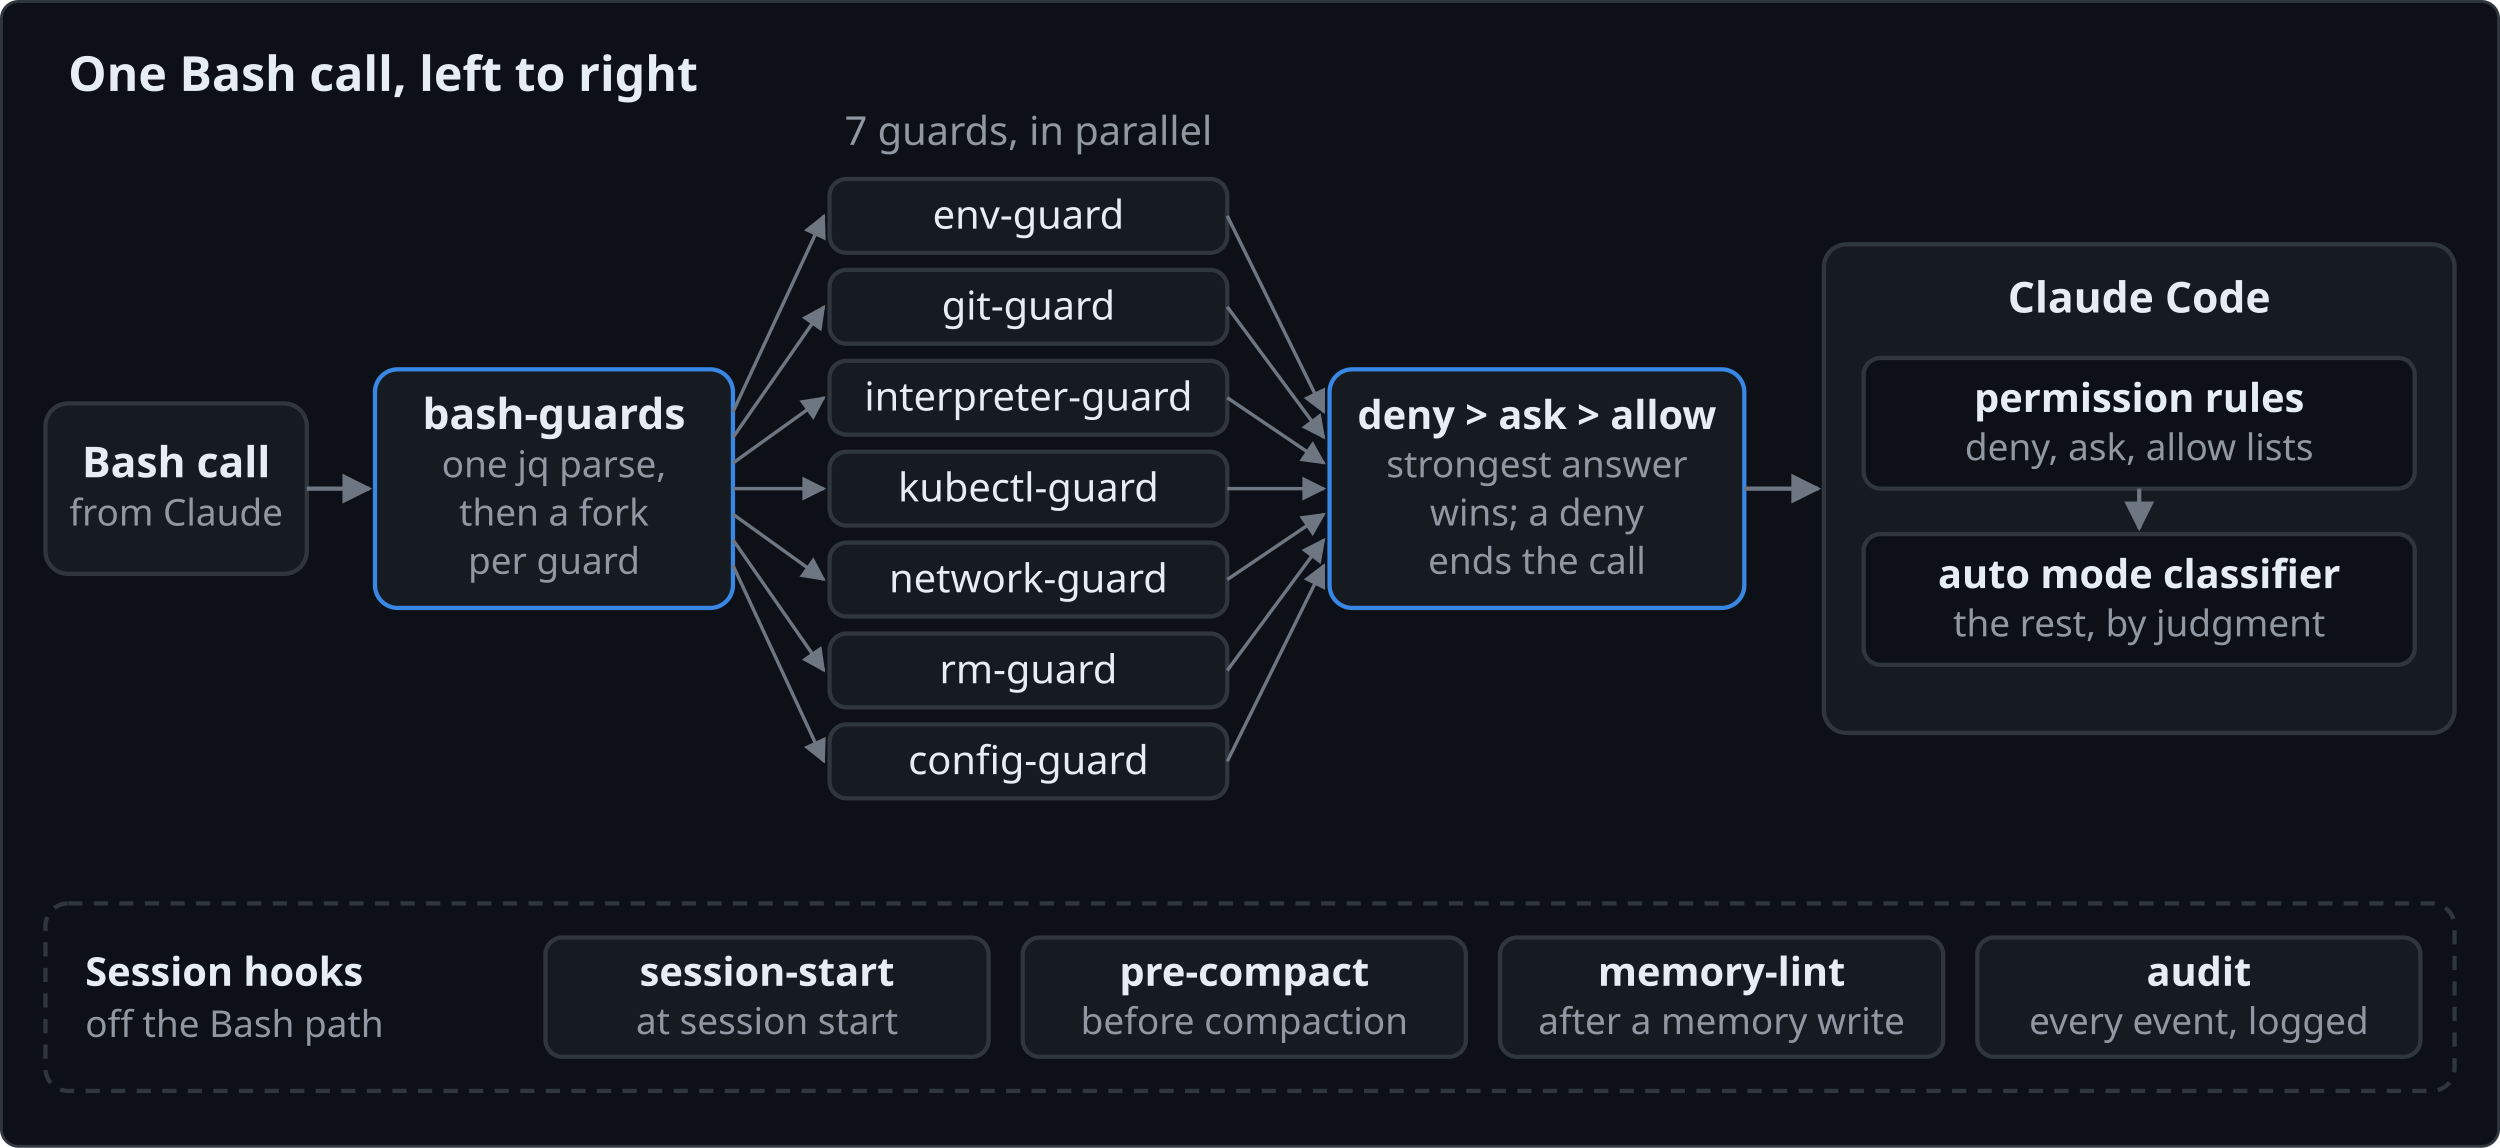
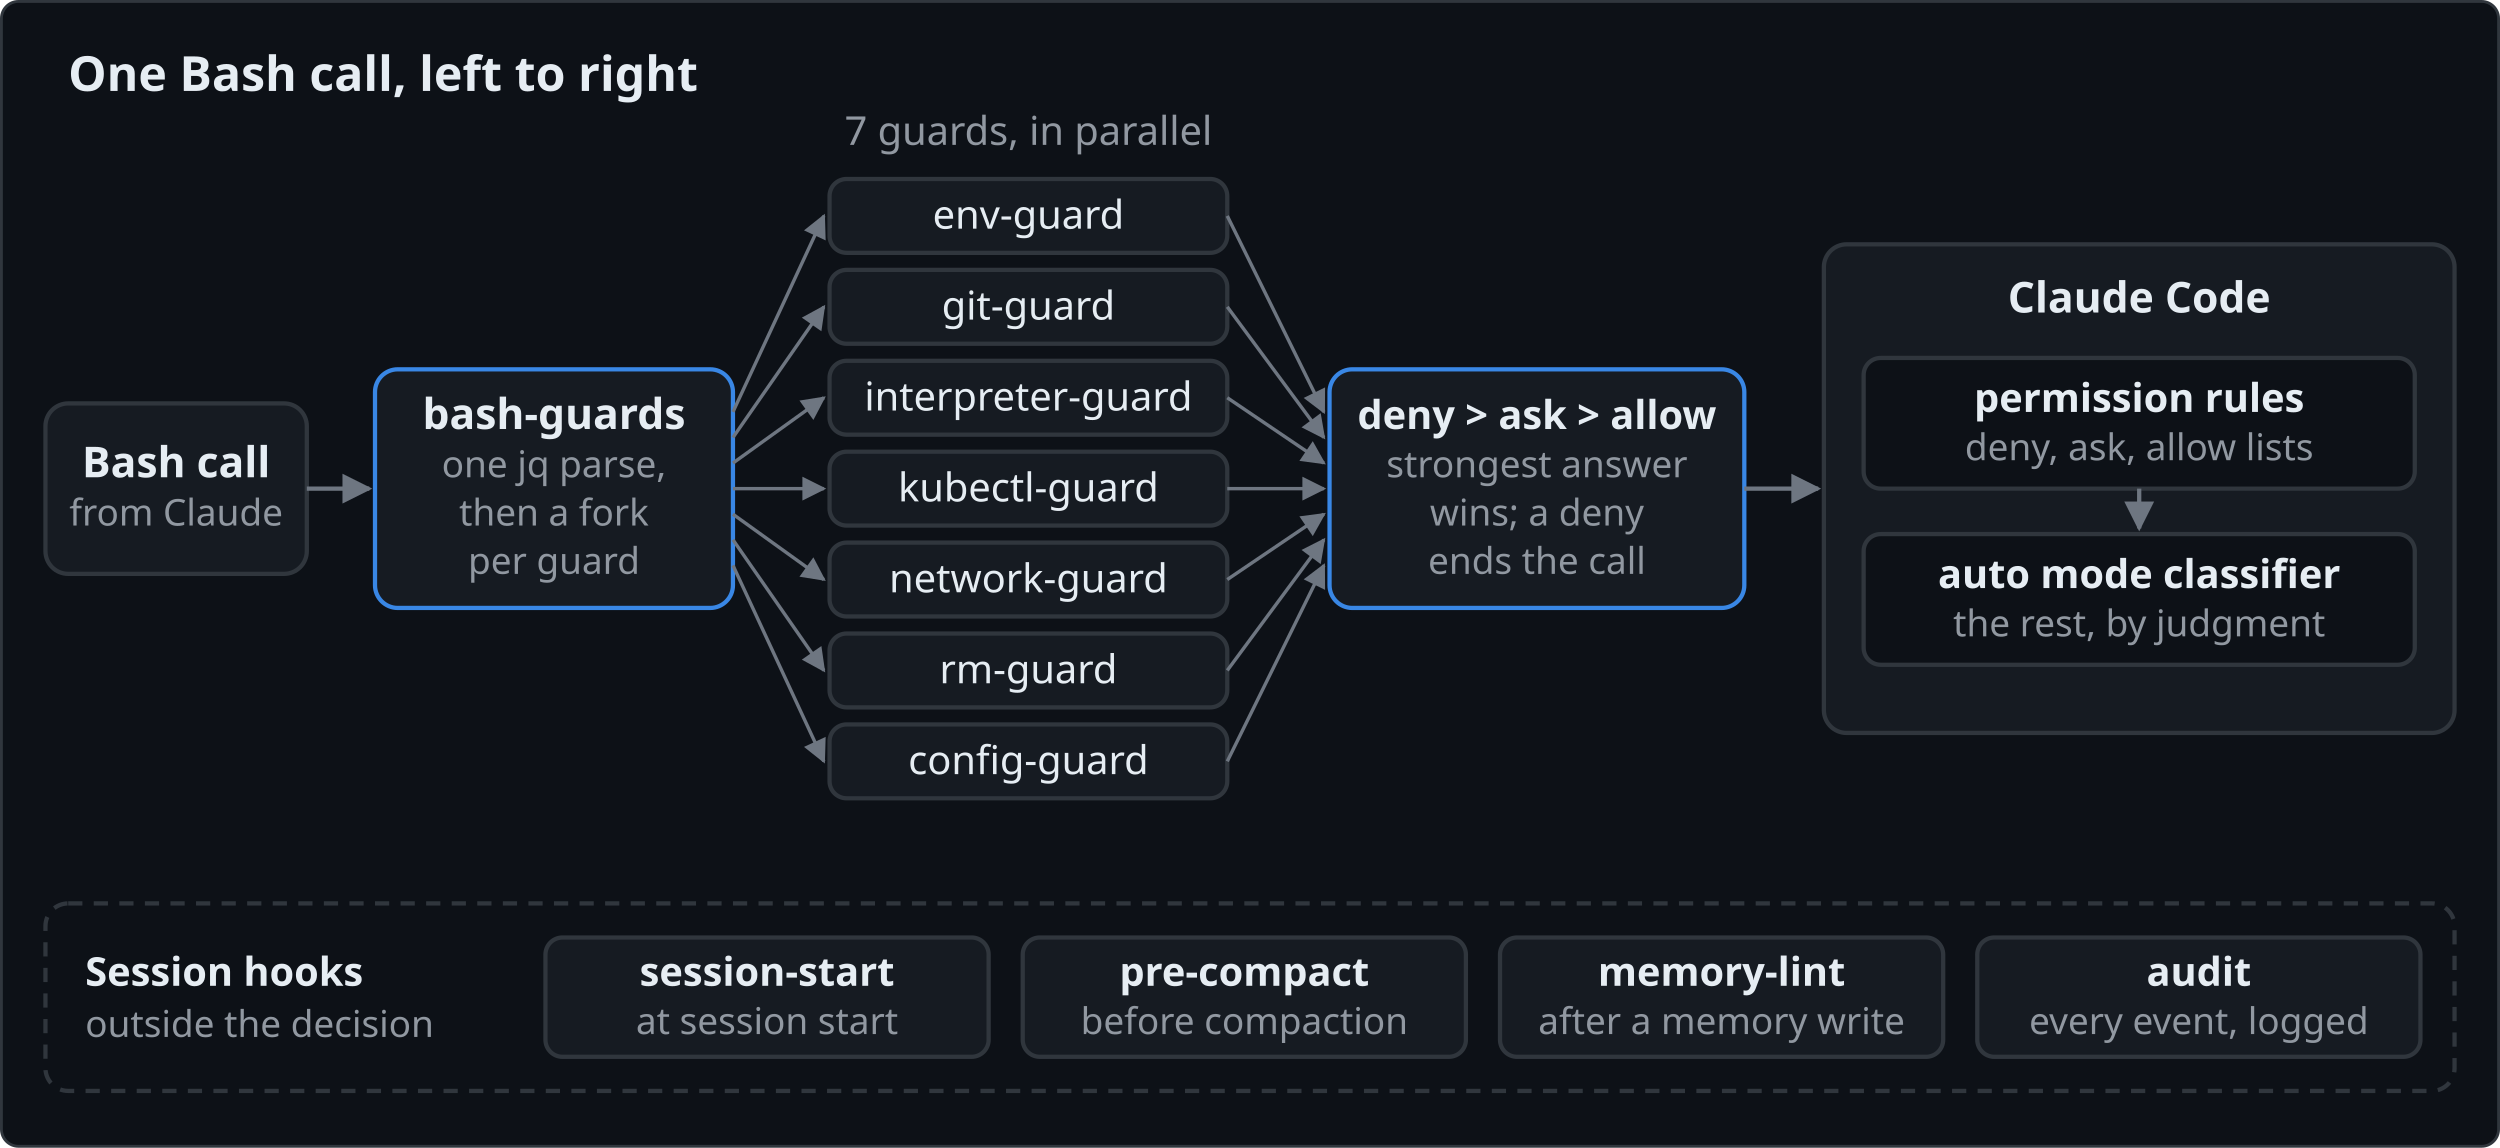
<svg xmlns="http://www.w3.org/2000/svg" width="880" height="404" viewBox="0 0 880 404" role="img" aria-labelledby="t d" font-family="-apple-system, BlinkMacSystemFont, 'Segoe UI', 'Noto Sans', Helvetica, Arial, sans-serif">
  <rect x="0.5" y="0.5" width="879" height="403" rx="6" fill="#0d1117" stroke="#30363d" />
  <defs>
    <marker id="head" viewBox="0 0 10 10" refX="9" refY="5" markerWidth="7" markerHeight="7" orient="auto-start-reverse">
      <path d="M0 0 L10 5 L0 10 z" fill="#6e7681" />
    </marker>
  </defs>
  <text x="24" y="32" font-size="17" fill="#e6edf3" font-weight="600">One Bash call, left to right</text>
  <rect x="16" y="142" width="92" height="60" rx="8" fill="#161b22" stroke="#30363d" stroke-width="1.5" />
  <text x="62" y="168" font-size="15" fill="#e6edf3" font-weight="600" text-anchor="middle">Bash call</text>
  <text x="62" y="185" font-size="13" fill="#9198a1" text-anchor="middle">from Claude</text>
  <rect x="132" y="130" width="126" height="84" rx="8" fill="#161b22" stroke="#3987e5" stroke-width="1.5" />
  <text x="195" y="151" font-size="15" fill="#e6edf3" font-weight="600" text-anchor="middle">bash-guards</text>
  <text x="195" y="168" font-size="13" fill="#9198a1" text-anchor="middle">one jq parse,</text>
  <text x="195" y="185" font-size="13" fill="#9198a1" text-anchor="middle">then a fork</text>
  <text x="195" y="202" font-size="13" fill="#9198a1" text-anchor="middle">per guard</text>
  <path d="M108 172 L130 172" stroke="#6e7681" stroke-width="1.5" fill="none" marker-end="url(#head)" />
  <text x="362" y="51" font-size="14" fill="#9198a1" text-anchor="middle">7 guards, in parallel</text>
  <rect x="292" y="63" width="140" height="26" rx="6" fill="#161b22" stroke="#30363d" stroke-width="1.5" />
  <text x="362" y="80.5" font-size="14" fill="#e6edf3" text-anchor="middle">env-guard</text>
  <path d="M258 145 L290 76" stroke="#6e7681" stroke-width="1.2" fill="none" marker-end="url(#head)" />
  <path d="M432 76 L466 145" stroke="#6e7681" stroke-width="1.2" fill="none" marker-end="url(#head)" />
  <rect x="292" y="95" width="140" height="26" rx="6" fill="#161b22" stroke="#30363d" stroke-width="1.5" />
  <text x="362" y="112.5" font-size="14" fill="#e6edf3" text-anchor="middle">git-guard</text>
  <path d="M258 154 L290 108" stroke="#6e7681" stroke-width="1.2" fill="none" marker-end="url(#head)" />
  <path d="M432 108 L466 154" stroke="#6e7681" stroke-width="1.2" fill="none" marker-end="url(#head)" />
  <rect x="292" y="127" width="140" height="26" rx="6" fill="#161b22" stroke="#30363d" stroke-width="1.5" />
  <text x="362" y="144.5" font-size="14" fill="#e6edf3" text-anchor="middle">interpreter-guard</text>
  <path d="M258 163 L290 140" stroke="#6e7681" stroke-width="1.2" fill="none" marker-end="url(#head)" />
  <path d="M432 140 L466 163" stroke="#6e7681" stroke-width="1.2" fill="none" marker-end="url(#head)" />
  <rect x="292" y="159" width="140" height="26" rx="6" fill="#161b22" stroke="#30363d" stroke-width="1.5" />
  <text x="362" y="176.5" font-size="14" fill="#e6edf3" text-anchor="middle">kubectl-guard</text>
  <path d="M258 172 L290 172" stroke="#6e7681" stroke-width="1.2" fill="none" marker-end="url(#head)" />
  <path d="M432 172 L466 172" stroke="#6e7681" stroke-width="1.2" fill="none" marker-end="url(#head)" />
  <rect x="292" y="191" width="140" height="26" rx="6" fill="#161b22" stroke="#30363d" stroke-width="1.5" />
  <text x="362" y="208.5" font-size="14" fill="#e6edf3" text-anchor="middle">network-guard</text>
  <path d="M258 181 L290 204" stroke="#6e7681" stroke-width="1.2" fill="none" marker-end="url(#head)" />
  <path d="M432 204 L466 181" stroke="#6e7681" stroke-width="1.2" fill="none" marker-end="url(#head)" />
  <rect x="292" y="223" width="140" height="26" rx="6" fill="#161b22" stroke="#30363d" stroke-width="1.5" />
  <text x="362" y="240.5" font-size="14" fill="#e6edf3" text-anchor="middle">rm-guard</text>
  <path d="M258 190 L290 236" stroke="#6e7681" stroke-width="1.2" fill="none" marker-end="url(#head)" />
  <path d="M432 236 L466 190" stroke="#6e7681" stroke-width="1.2" fill="none" marker-end="url(#head)" />
  <rect x="292" y="255" width="140" height="26" rx="6" fill="#161b22" stroke="#30363d" stroke-width="1.5" />
  <text x="362" y="272.5" font-size="14" fill="#e6edf3" text-anchor="middle">config-guard</text>
  <path d="M258 199 L290 268" stroke="#6e7681" stroke-width="1.2" fill="none" marker-end="url(#head)" />
  <path d="M432 268 L466 199" stroke="#6e7681" stroke-width="1.2" fill="none" marker-end="url(#head)" />
  <rect x="468" y="130" width="146" height="84" rx="8" fill="#161b22" stroke="#3987e5" stroke-width="1.5" />
  <text x="541" y="151" font-size="14" fill="#e6edf3" font-weight="600" text-anchor="middle">deny &gt; ask &gt; allow</text>
  <text x="541" y="168" font-size="13" fill="#9198a1" text-anchor="middle">strongest answer</text>
  <text x="541" y="185" font-size="13" fill="#9198a1" text-anchor="middle">wins; a deny</text>
  <text x="541" y="202" font-size="13" fill="#9198a1" text-anchor="middle">ends the call</text>
  <path d="M614 172 L640 172" stroke="#6e7681" stroke-width="1.5" fill="none" marker-end="url(#head)" />
  <rect x="642" y="86" width="222" height="172" rx="8" fill="#161b22" stroke="#30363d" stroke-width="1.5" />
  <text x="753" y="110" font-size="15" fill="#e6edf3" font-weight="600" text-anchor="middle">Claude Code</text>
  <rect x="656" y="126" width="194" height="46" rx="6" fill="#0d1117" stroke="#30363d" stroke-width="1.5" />
  <text x="753" y="145" font-size="14" fill="#e6edf3" font-weight="600" text-anchor="middle">permission rules</text>
  <text x="753" y="162" font-size="13" fill="#9198a1" text-anchor="middle">deny, ask, allow lists</text>
  <path d="M753 172 L753 186" stroke="#6e7681" stroke-width="1.5" fill="none" marker-end="url(#head)" />
  <rect x="656" y="188" width="194" height="46" rx="6" fill="#0d1117" stroke="#30363d" stroke-width="1.5" />
  <text x="753" y="207" font-size="14" fill="#e6edf3" font-weight="600" text-anchor="middle">auto mode classifier</text>
  <text x="753" y="224" font-size="13" fill="#9198a1" text-anchor="middle">the rest, by judgment</text>
  <rect x="16" y="318" width="848" height="66" rx="8" fill="#0d1117" stroke="#30363d" stroke-width="1.5" stroke-dasharray="5 4" />
  <text x="30" y="347" font-size="14" fill="#e6edf3" font-weight="600">Session hooks</text>
-   <text x="30" y="365" font-size="13" fill="#9198a1">off the Bash path</text>
+   <text x="30" y="365" font-size="13" fill="#9198a1">outside the decision</text>
  <rect x="192" y="330" width="156" height="42" rx="6" fill="#161b22" stroke="#30363d" stroke-width="1.5" />
  <text x="270" y="347" font-size="14" fill="#e6edf3" font-weight="600" text-anchor="middle">session-start</text>
  <text x="270" y="364" font-size="13" fill="#9198a1" text-anchor="middle">at session start</text>
  <rect x="360" y="330" width="156" height="42" rx="6" fill="#161b22" stroke="#30363d" stroke-width="1.5" />
  <text x="438" y="347" font-size="14" fill="#e6edf3" font-weight="600" text-anchor="middle">pre-compact</text>
  <text x="438" y="364" font-size="13" fill="#9198a1" text-anchor="middle">before compaction</text>
  <rect x="528" y="330" width="156" height="42" rx="6" fill="#161b22" stroke="#30363d" stroke-width="1.5" />
  <text x="606" y="347" font-size="14" fill="#e6edf3" font-weight="600" text-anchor="middle">memory-lint</text>
  <text x="606" y="364" font-size="13" fill="#9198a1" text-anchor="middle">after a memory write</text>
  <rect x="696" y="330" width="156" height="42" rx="6" fill="#161b22" stroke="#30363d" stroke-width="1.5" />
  <text x="774" y="347" font-size="14" fill="#e6edf3" font-weight="600" text-anchor="middle">audit</text>
  <text x="774" y="364" font-size="13" fill="#9198a1" text-anchor="middle">every event, logged</text>
</svg>
